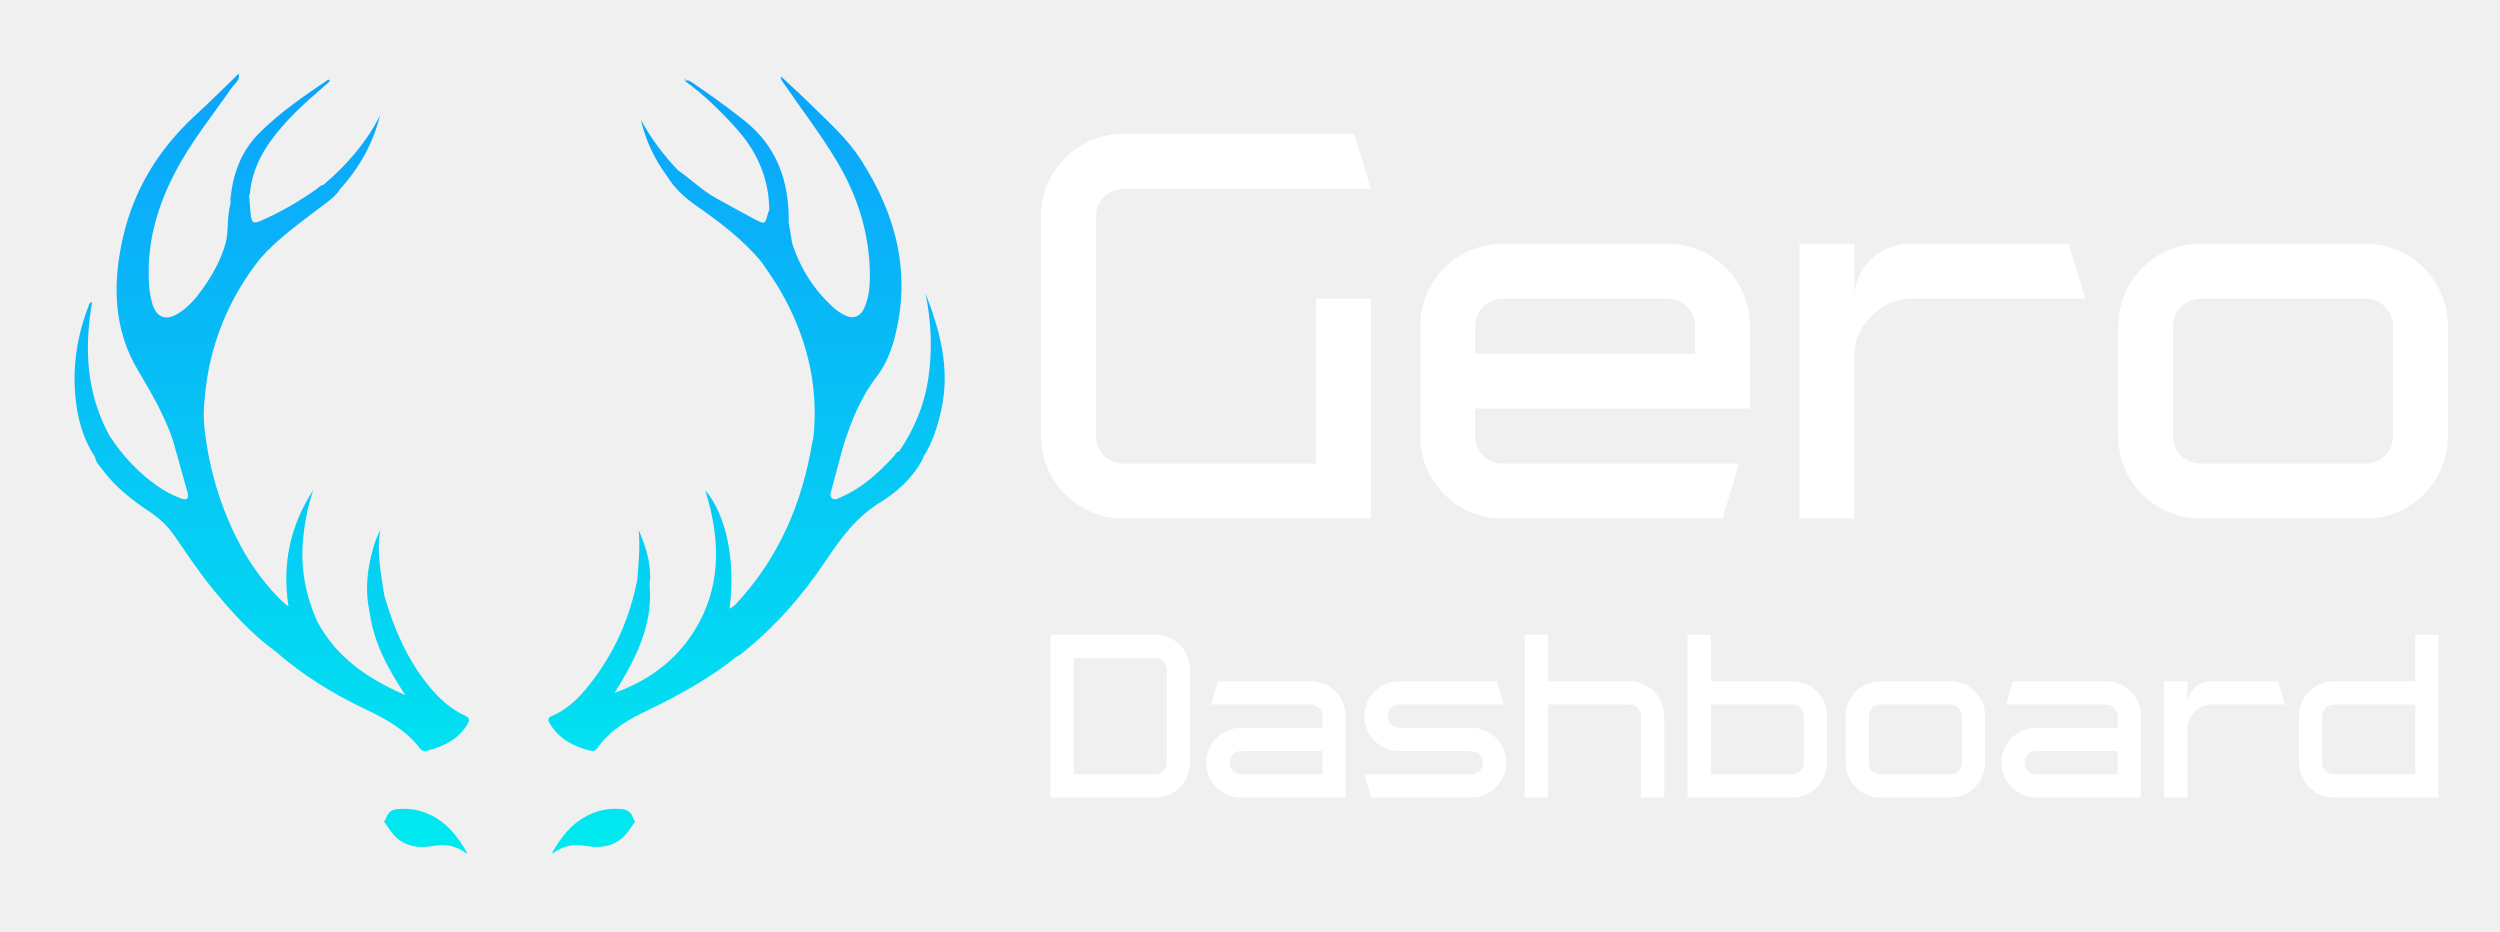
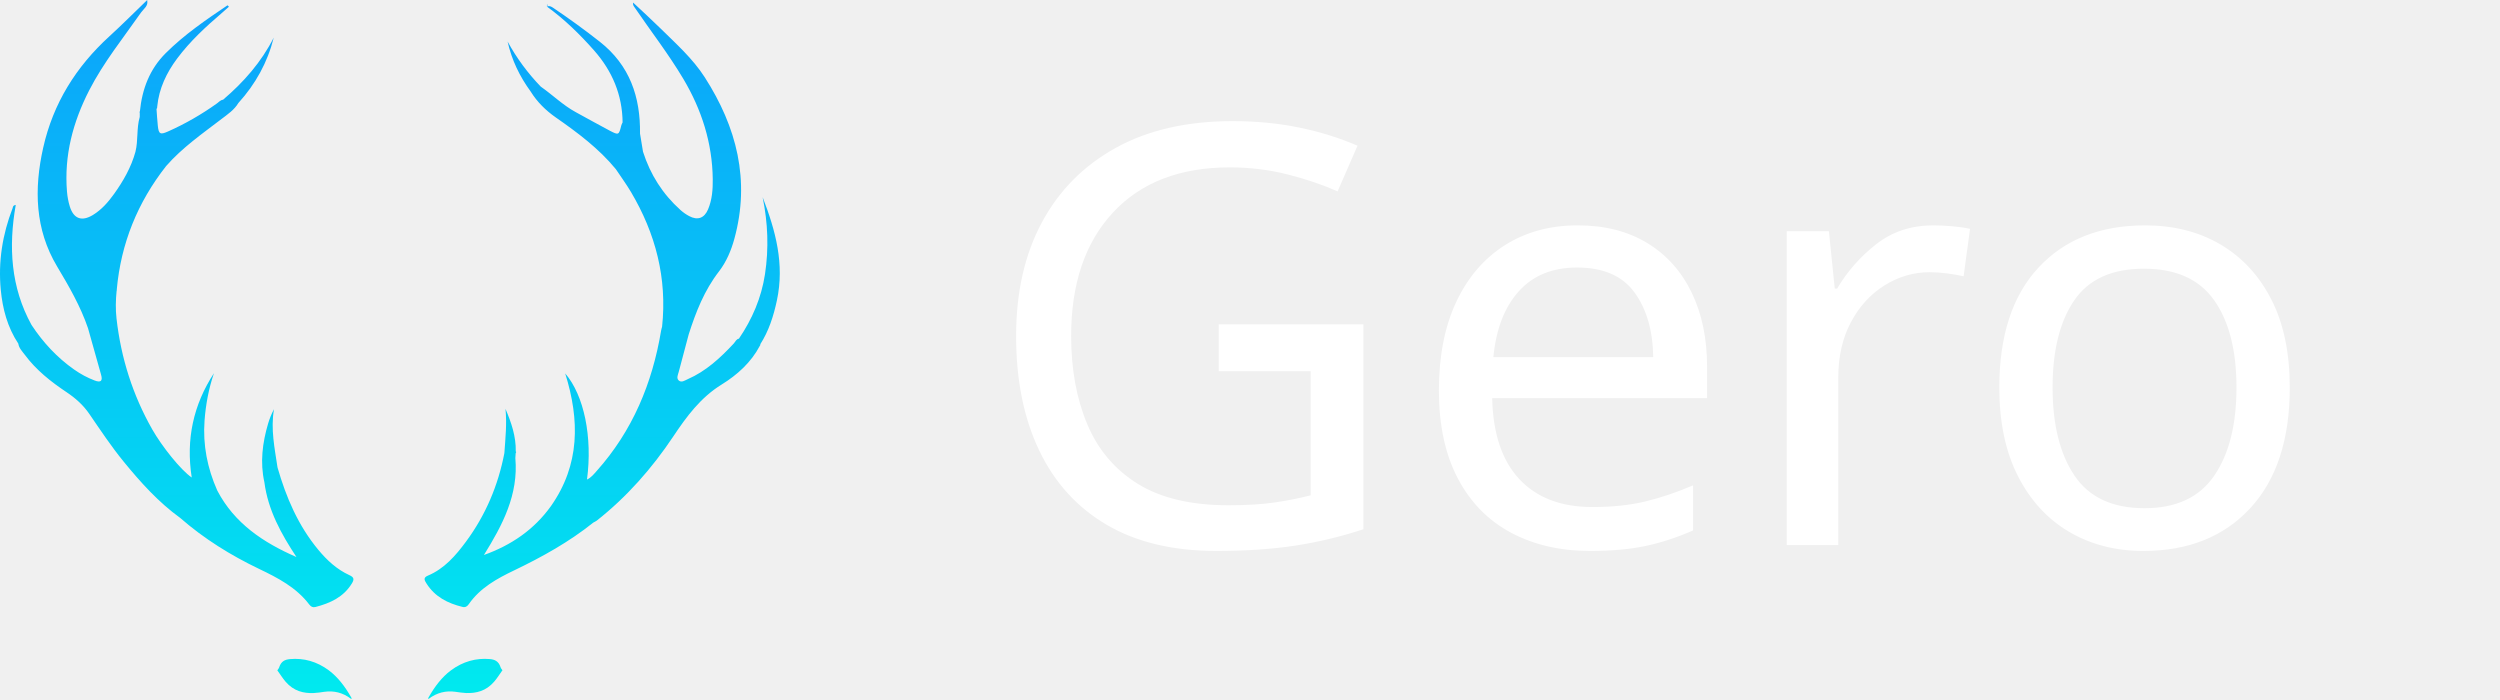
- <svg xmlns="http://www.w3.org/2000/svg" id="Layer_1" viewBox="0 0 4312.07 1606.46">
+ <svg xmlns="http://www.w3.org/2000/svg" id="Layer_1" data-name="Layer 1" viewBox="0 0 2860.35 799.77">
  <defs>
    <style>
      .cls-1 {
        fill: #fff;
+         font-family: TenbySevenLight, 'Tenby Seven';
+         font-size: 670px;
      }

      .cls-2 {
        fill: url(#linear-gradient);
      }
    </style>
-     <linearGradient id="linear-gradient" x1="879.02" y1="-4482.4" x2="879.02" y2="-3137.06" gradientTransform="translate(0 -3010.15) scale(1 -1)" gradientUnits="userSpaceOnUse">
+     <linearGradient id="linear-gradient" x1="446.11" y1="4577.92" x2="446.11" y2="3778.15" gradientTransform="translate(0 -3778.15)" gradientUnits="userSpaceOnUse">
      <stop offset="0" stop-color="#00eaef" />
      <stop offset="1" stop-color="#0ca3fb" />
    </linearGradient>
  </defs>
-   <path class="cls-2" d="M411.79,127v-.09c.99.27,1.98.54,2.96.81-.99-.18-2.07-.45-3.05-.63l.09-.09ZM1182.65,135.99l-1.35-.18c0,1.26,0,2.52-.09,3.77h0c.45-1.17.99-2.43,1.44-3.59ZM1596.42,506.64c10.15,49.14,12.04,98.46,4.49,148.05-6.92,45.19-24.43,86.24-50.13,123.97-5.3.99-6.83,5.93-9.88,9.25-25.96,27.85-53.63,53.54-89.02,68.9-5.21,2.25-11.77,7.37-17.25,2.07-4.49-4.4-1.17-10.78.27-16.26,6.29-23.99,12.76-47.97,19.13-71.96,13.74-43.12,30.09-84.8,58.21-121.19,14.37-18.6,23.54-40.34,29.73-62.97,30.9-112.65,4.49-215.06-56.95-310.82-23.18-36.11-55.25-64.59-85.52-94.41-17.07-16.8-34.86-32.97-52.37-49.41-.72,3.86.63,5.93,1.98,8,31.44,46.26,65.94,90.55,94.59,138.7,35.39,59.56,55.88,123.52,56.68,193.14.27,19.76-1.17,39.53-8.98,58.03-7.19,17.16-20.21,21.74-36.38,13.03-5.93-3.14-11.59-7.1-16.53-11.5-34.41-30.81-58.3-68.45-72.32-112.38-1.89-11.68-3.86-23.36-5.75-34.95.9-70.52-19.76-131.34-77.26-176.61-29.29-23.09-59.47-44.92-90.46-65.76-3.68-2.43-7.19-3.95-11.5-2.07,33.78,24.43,63.33,53.36,90.82,84.44,34.86,39.53,54.35,85.25,54.89,138.43h0c-.81,1.89-1.89,3.68-2.43,5.66-4.67,18.86-5.12,19.31-22.01,10.51-22.01-11.5-43.66-23.9-65.49-35.66-24.79-13.39-44.74-33.33-67.55-49.23-25.15-26.05-46.44-54.89-63.87-86.78,7.91,35.39,23.18,67.11,44.38,96.12,12.4,20.12,29.11,36.47,48.24,49.86,42.04,29.29,82.92,59.74,115.71,99.63,9.7,14.55,20.12,28.75,29.02,43.75,47.52,80.04,69.89,166.1,60.01,259.44-.63,2.52-1.53,4.94-1.89,7.46-16.89,101.51-55.07,193.23-124.33,270.58-5.21,5.84-10.15,12.22-18.33,16.17,10.87-81.66-5.57-161.97-41.95-204.28,28.21,90.01,28.48,175.89-27.49,255.49-32.61,45.46-76.54,75.19-128.91,93.97,35.75-57.58,66.66-115.97,60.46-186.49.18-3.14.45-6.29.63-9.34.36-.81.81-1.53,1.08-2.43,0-.27-.54-.63-.9-.99.63-29.11-8.62-55.7-19.76-82.02,2.87,28.66-.18,56.86-2.16,85.16-11.95,62.34-36.29,119.66-73.93,170.5-19.67,26.59-41.59,52.1-73.48,65.4-9.7,4.04-5.75,9.7-2.61,14.82,16.17,25.87,41.14,38.45,69.71,45.37,5.39,1.35,9.07-1.35,11.86-5.39,21.92-31.53,54.17-49.14,87.59-65.13,53.63-25.78,105.46-54.53,152.09-91.9,2.25-1.26,4.67-2.25,6.65-3.77,57.94-45.73,106.18-100.52,147.06-161.7,25.78-38.63,52.46-75.01,93.34-100.25,29.82-18.42,56.51-42.31,73.48-74.56.36-.63.9-1.26,1.08-1.98,0-.09-.18-.36-.45-.63,16.62-25.96,25.69-54.44,32.16-84.71,15-69.98-2.61-134.48-27.4-198.44l-.09.09ZM800.86,1233.75c-23.99-10.96-42.94-28.57-59.65-48.69-38.72-46.62-61.98-100.97-78.51-158.56-5.48-37.1-13.47-74.02-6.74-112.11-4.94,9.16-8.53,18.33-11.32,27.67-10.96,37.1-15.72,74.74-7.19,113.1,7.01,53.63,32.43,99.54,61.72,143.82-64.05-27.94-119.48-64.86-152.45-128.1-19.04-42.94-27.94-87.68-24.43-134.75,2.34-30.99,8-61.36,18.06-90.91-39.35,60.46-54.26,126.66-42.76,200.69-21.2-14.37-57.49-60.1-76-92.62-37.64-66.3-60.1-137.44-68.72-213.08-2.07-17.97-1.62-35.93.18-53.81.54-.72.63-1.44.27-2.25,8-88.67,40.07-167.72,94.95-237.61,31.08-35.57,69.71-62.34,106.9-90.82,11.68-8.89,24.34-17.43,32.25-30.63,32.97-36.38,56.06-78.07,68-125.77-23.81,47.07-57.76,85.61-97.47,119.48-5.03.54-8.08,4.49-11.77,7.1-29.64,21.2-61,39.26-94.32,54.08-15,6.65-17.88,5.03-19.58-11.41-1.08-10.78-1.71-21.56-2.52-32.34.72-.18,1.17-.72,1.17-1.44.09-.99.18-1.98.27-3.05,3.41-34.59,17.79-64.68,38.27-92.17,24.7-33.06,54.8-60.91,85.97-87.59,4.67-3.95,9.16-8.08,13.74-12.13-.9-.9-1.8-1.89-2.69-2.78-41.59,28.03-82.92,56.24-118.76,91.9-31.35,31.17-45.64,69.44-49.95,112.47l-.9.99s.72,1.08.72,1.17c.27-.36.36-.81.36-1.17,0,.45-.09.81-.36,1.17,0,2.78,0,5.57-.09,8.35-6.38,21.92-2.78,45.1-8.26,67.11-8.26,29.82-23.36,56.33-41.32,81.3-11.23,15.63-23.9,30.18-40.6,40.34-21.38,12.94-36.92,7.46-44.38-16.26-2.87-9.34-4.67-19.13-5.48-28.93-5.66-69.26,11.41-133.67,42.85-194.94,27.58-53.72,65.4-100.52,99.8-149.75,5.03-7.1,14.46-12.58,11.59-23.72h0c-24.17,23.27-47.88,47.16-72.68,69.8-64.14,58.57-108.16,128.91-127.29,214.16-17.88,79.41-15.99,157.3,26.77,228.72,22.91,38.36,45.01,76.54,59.47,118.85,8.35,29.82,16.62,59.74,25.15,89.47,3.68,12.76-1.26,15.36-12.31,11.14-14.01-5.3-27.13-12.4-39.44-21.02-33.06-23.18-59.92-52.28-82.11-85.88-40.07-72.76-44.47-150.47-30.36-231.05-5.66.9-5.3,4.22-6.02,6.2-19.58,50.58-27.94,103.13-22.82,157.12,3.5,36.83,12.94,72.23,33.78,103.67,1.26,8.71,7.46,14.64,12.31,21.2,21.92,29.64,50.4,52.1,80.67,72.32,17.07,11.41,31.89,24.61,43.57,41.59,21.38,31.17,42.31,62.79,66.3,92.08,32.52,39.8,66.75,77.89,108.7,108.25,45.9,40.07,97.2,71.96,152,98.19,36.2,17.34,71.51,35.66,96.48,68.54,3.23,4.31,7.01,6.02,12.04,4.67,28.21-7.37,53.63-18.86,69.8-45.1,4.76-7.73,4.76-11.95-4.67-16.17l-.18-.09ZM761.78,1417.28c-23.54-17.52-48.87-24.17-75.01-21.83-9.34.81-17.07,3.86-20.84,15.81-.72,2.25-2.34,3.86-3.59,5.75,5.3,7.28,10.15,15.18,15.81,21.83,15.81,18.33,34.59,22.64,53.99,21.92,7.01-.27,14.01-1.44,20.93-2.43,17.97-2.43,35.21,1.35,51.65,13.92,1.08-1.44.18-2.52-.54-3.68-11.68-20.57-25.6-38.72-42.49-51.29h.09ZM1071.26,1395.36c-26.14-2.25-51.47,4.4-75.01,21.92-16.89,12.58-30.81,30.72-42.49,51.29-.63,1.17-1.62,2.25-.54,3.68,16.44-12.58,33.69-16.35,51.65-13.92,7.01.9,13.92,2.16,20.93,2.43,19.4.63,38.18-3.68,53.99-22.01,5.75-6.65,10.6-14.55,15.81-21.83-1.26-1.89-2.87-3.5-3.59-5.75-3.77-11.95-11.59-15-20.84-15.81h.09Z" />
-   <g>
-     <path class="cls-1" d="M1937.85,894.37c-78.75,0-142.18-63.43-142.18-142.18v-379.15c0-78.75,63.43-142.18,142.18-142.18h398.11l28.44,94.79h-426.54c-26.61,0-47.39,20.78-47.39,47.39v379.15c0,26.61,20.78,47.39,47.39,47.39h331.75v-284.36h94.79v379.15h-426.54,0Z" />
-     <path class="cls-1" d="M2876.24,420.44c78.75,0,142.18,63.43,142.18,142.18v142.18h-473.93v47.39c0,26.61,20.78,47.39,47.39,47.39h407.58l-28.44,94.79h-379.15c-78.75,0-142.18-63.43-142.18-142.18v-189.57c0-78.75,63.43-142.18,142.18-142.18h284.36ZM2591.88,515.22c-26.61,0-47.39,20.78-47.39,47.39v47.39h379.15v-47.39c0-26.61-20.78-47.39-47.39-47.39h-284.36Z" />
-     <path class="cls-1" d="M3568.19,420.44l28.44,94.79h-303.32c-47.39,0-94.79,47.39-94.79,94.79v284.36h-94.79v-473.93h94.79v87.13c3.83-48.3,44.48-87.13,94.79-87.13h274.88Z" />
-     <path class="cls-1" d="M3795.68,894.37c-78.75,0-142.18-63.43-142.18-142.18v-189.57c0-78.75,63.43-142.18,142.18-142.18h284.36c78.75,0,142.18,63.43,142.18,142.18v189.57c0,78.75-63.43,142.18-142.18,142.18h-284.36ZM4080.04,799.58c26.61,0,47.39-20.78,47.39-47.39v-189.57c0-26.61-20.78-47.39-47.39-47.39h-284.36c-26.61,0-47.39,20.78-47.39,47.39v189.57c0,26.61,20.78,47.39,47.39,47.39h284.36Z" />
-     <path class="cls-1" d="M2052.51,1315.44c0,33.36-26.8,60.15-60.15,60.15h-180.46v-280.72h180.46c33.36,0,60.15,26.8,60.15,60.15v160.41ZM2012.41,1155.03c0-11.3-8.75-20.05-20.05-20.05h-140.36v200.51h140.36c11.3,0,20.05-8.75,20.05-20.05v-160.41Z" />
-     <path class="cls-1" d="M2088.6,1215.19l12.03-40.1h160.41c33.36,0,60.15,26.8,60.15,60.15v140.36h-180.46c-33.36,0-60.15-26.8-60.15-60.15s26.8-60.15,60.15-60.15h140.36v-20.05c0-11.3-8.75-20.05-20.05-20.05h-172.44ZM2281.09,1335.49v-40.1h-140.36c-11.3,0-20.05,8.75-20.05,20.05s8.75,20.05,20.05,20.05h140.36Z" />
-     <path class="cls-1" d="M2413.43,1295.39c-33.36,0-60.15-26.8-60.15-60.15s26.8-60.15,60.15-60.15h168.43l12.03,40.1h-180.46c-11.3,0-20.05,8.75-20.05,20.05s8.02,20.05,24.06,20.05h120.31c33.36,0,60.15,26.8,60.15,60.15s-26.8,60.15-60.15,60.15h-172.44l-12.03-40.1h184.47c11.3,0,20.05-8.75,20.05-20.05s-8.02-20.05-24.06-20.05h-120.31Z" />
-     <path class="cls-1" d="M2629.98,1094.88h40.1v80.2h140.36c33.36,0,60.15,26.8,60.15,60.15v140.36h-40.1v-140.36c0-11.3-8.75-20.05-20.05-20.05h-140.36v160.41h-40.1v-280.72Z" />
-     <path class="cls-1" d="M3091.16,1175.09c33.36,0,60.15,26.8,60.15,60.15v80.2c0,33.36-26.8,60.15-60.15,60.15h-180.46v-280.72h40.1v80.2h140.36ZM3111.21,1235.24c0-11.3-8.75-20.05-20.05-20.05h-140.36v120.31h140.36c11.3,0,20.05-8.75,20.05-20.05v-80.2Z" />
-     <path class="cls-1" d="M3243.54,1375.6c-33.36,0-60.15-26.8-60.15-60.15v-80.2c0-33.36,26.8-60.15,60.15-60.15h120.31c33.36,0,60.15,26.8,60.15,60.15v80.2c0,33.36-26.8,60.15-60.15,60.15h-120.31ZM3363.85,1335.49c11.3,0,20.05-8.75,20.05-20.05v-80.2c0-11.3-8.75-20.05-20.05-20.05h-120.31c-11.3,0-20.05,8.75-20.05,20.05v80.2c0,11.3,8.75,20.05,20.05,20.05h120.31Z" />
-     <path class="cls-1" d="M3460.1,1215.19l12.03-40.1h160.41c33.36,0,60.15,26.8,60.15,60.15v140.36h-180.46c-33.36,0-60.15-26.8-60.15-60.15s26.8-60.15,60.15-60.15h140.36v-20.05c0-11.3-8.75-20.05-20.05-20.05h-172.44ZM3652.59,1335.49v-40.1h-140.36c-11.3,0-20.05,8.75-20.05,20.05s8.75,20.05,20.05,20.05h140.36Z" />
-     <path class="cls-1" d="M3929.29,1175.09l12.03,40.1h-128.33c-20.05,0-40.1,20.05-40.1,40.1v120.31h-40.1v-200.51h40.1v36.82c1.64-20.42,18.78-36.82,40.1-36.82h116.3Z" />
-     <path class="cls-1" d="M4165.89,1175.09v-80.2h40.1v280.72h-180.46c-33.36,0-60.15-26.8-60.15-60.15v-80.2c0-33.36,26.8-60.15,60.15-60.15h140.36ZM4005.48,1315.44c0,11.3,8.75,20.05,20.05,20.05h140.36v-120.31h-140.36c-11.3,0-20.05,8.75-20.05,20.05v80.2Z" />
-   </g>
+   <path class="cls-2" d="M168.35.05v-.05c.59.16,1.18.32,1.76.48-.59-.11-1.23-.27-1.81-.37,0,0,.05-.05.05-.05ZM626.61,5.4l-.8-.11c0,.75,0,1.5-.05,2.24h0c.27-.7.59-1.44.86-2.13h0ZM872.58,225.74c6.03,29.21,7.16,58.53,2.67,88.01-4.11,26.86-14.52,51.27-29.8,73.7-3.15.59-4.06,3.53-5.87,5.5-15.43,16.56-31.88,31.83-52.92,40.96-3.1,1.34-7,4.38-10.25,1.23-2.67-2.62-.7-6.41.16-9.67,3.74-14.26,7.59-28.52,11.37-42.78,8.17-25.63,17.89-50.41,34.6-72.04,8.54-11.06,13.99-23.98,17.67-37.43,18.37-66.97,2.67-127.85-33.86-184.77-13.78-21.47-32.84-38.4-50.84-56.12-10.15-9.99-20.72-19.6-31.13-29.37-.43,2.29.37,3.53,1.18,4.76,18.69,27.5,39.2,53.83,56.23,82.45,21.04,35.41,33.22,73.43,33.69,114.82.16,11.75-.7,23.5-5.34,34.5-4.27,10.2-12.01,12.92-21.63,7.75-3.53-1.87-6.89-4.22-9.83-6.84-20.46-18.32-34.66-40.69-42.99-66.81-1.12-6.94-2.29-13.89-3.42-20.78.54-41.92-11.75-78.08-45.93-104.99-17.41-13.73-35.35-26.7-53.78-39.09-2.19-1.44-4.27-2.35-6.84-1.23,20.08,14.52,37.65,31.72,53.99,50.2,20.72,23.5,32.31,50.68,32.63,82.29h0c-.48,1.12-1.12,2.19-1.44,3.36-2.78,11.21-3.04,11.48-13.08,6.25-13.08-6.84-25.95-14.21-38.93-21.2-14.74-7.96-26.6-19.81-40.16-29.27-14.95-15.49-27.61-32.63-37.97-51.59,4.7,21.04,13.78,39.9,26.38,57.14,7.37,11.96,17.31,21.68,28.68,29.64,24.99,17.41,49.29,35.51,68.79,59.23,5.77,8.65,11.96,17.09,17.25,26.01,28.25,47.58,41.55,98.74,35.67,154.23-.37,1.5-.91,2.94-1.12,4.43-10.04,60.35-32.74,114.87-73.91,160.85-3.1,3.47-6.03,7.26-10.9,9.61,6.46-48.54-3.31-96.29-24.94-121.44,16.77,53.51,16.93,104.56-16.34,151.88-19.39,27.02-45.5,44.7-76.63,55.86,21.25-34.23,39.63-68.94,35.94-110.86.11-1.87.27-3.74.37-5.55.21-.48.48-.91.64-1.44,0-.16-.32-.37-.54-.59.37-17.31-5.12-33.11-11.75-48.76,1.71,17.04-.11,33.8-1.28,50.63-7.1,37.06-21.57,71.13-43.95,101.36-11.69,15.81-24.72,30.97-43.68,38.88-5.77,2.4-3.42,5.77-1.55,8.81,9.61,15.38,24.46,22.86,41.44,26.97,3.2.8,5.39-.8,7.05-3.2,13.03-18.74,32.2-29.21,52.07-38.72,31.88-15.33,62.69-32.42,90.41-54.63,1.34-.75,2.78-1.34,3.95-2.24,34.44-27.19,63.12-59.76,87.42-96.13,15.33-22.96,31.19-44.59,55.49-59.6,17.73-10.95,33.59-25.15,43.68-44.32.21-.37.54-.75.64-1.18,0-.05-.11-.21-.27-.37,9.88-15.43,15.27-32.36,19.12-50.36,8.92-41.6-1.55-79.94-16.29-117.97l-.05.05h0ZM399.64,657.99c-14.26-6.52-25.53-16.98-35.46-28.94-23.02-27.71-36.85-60.02-46.67-94.26-3.26-22.05-8.01-44-4.01-66.65-2.94,5.45-5.07,10.9-6.73,16.45-6.52,22.05-9.35,44.43-4.27,67.24,4.17,31.88,19.28,59.17,36.69,85.5-38.08-16.61-71.03-38.56-90.63-76.15-11.32-25.53-16.61-52.12-14.52-80.11,1.39-18.42,4.76-36.48,10.74-54.04-23.39,35.94-32.26,75.3-25.42,119.3-12.6-8.54-34.18-35.73-45.18-55.06-22.38-39.41-35.73-81.7-40.85-126.67-1.23-10.68-.96-21.36.11-31.99.32-.43.37-.86.16-1.34,4.76-52.71,23.82-99.71,56.45-141.25,18.48-21.15,41.44-37.06,63.55-53.99,6.94-5.28,14.47-10.36,19.17-18.21,19.6-21.63,33.33-46.41,40.42-74.77-14.15,27.98-34.34,50.89-57.94,71.03-2.99.32-4.8,2.67-7,4.22-17.62,12.6-36.26,23.34-56.07,32.15-8.92,3.95-10.63,2.99-11.64-6.78-.64-6.41-1.02-12.82-1.5-19.23.43-.11.7-.43.7-.86.05-.59.11-1.18.16-1.81,2.03-20.56,10.58-38.45,22.75-54.79,14.68-19.65,32.58-36.21,51.11-52.07,2.78-2.35,5.45-4.8,8.17-7.21-.54-.54-1.07-1.12-1.6-1.65-24.72,16.66-49.29,33.43-70.6,54.63-18.64,18.53-27.13,41.28-29.69,66.86l-.54.59s.43.64.43.7c.16-.21.21-.48.21-.7,0,.27-.05.48-.21.7,0,1.65,0,3.31-.05,4.96-3.79,13.03-1.65,26.81-4.91,39.9-4.91,17.73-13.89,33.49-24.56,48.33-6.68,9.29-14.21,17.94-24.14,23.98-12.71,7.69-21.95,4.43-26.38-9.67-1.71-5.55-2.78-11.37-3.26-17.2-3.36-41.17,6.78-79.46,25.47-115.89,16.4-31.94,38.88-59.76,59.33-89.02,2.99-4.22,8.6-7.48,6.89-14.1h0c-14.37,13.83-28.46,28.04-43.21,41.49-38.13,34.82-64.3,76.63-75.67,127.31-10.63,47.21-9.51,93.51,15.91,135.97,13.62,22.8,26.76,45.5,35.35,70.65,4.96,17.73,9.88,35.51,14.95,53.19,2.19,7.59-.75,9.13-7.32,6.62-8.33-3.15-16.13-7.37-23.45-12.5-19.65-13.78-35.62-31.08-48.81-51.05-23.82-43.25-26.44-89.45-18.05-137.35-3.36.54-3.15,2.51-3.58,3.69-11.64,30.07-16.61,61.31-13.57,93.4,2.08,21.89,7.69,42.94,20.08,61.63.75,5.18,4.43,8.7,7.32,12.6,13.03,17.62,29.96,30.97,47.96,42.99,10.15,6.78,18.96,14.63,25.9,24.72,12.71,18.53,25.15,37.33,39.41,54.74,19.33,23.66,39.68,46.3,64.62,64.35,27.29,23.82,57.78,42.78,90.36,58.37,21.52,10.31,42.51,21.2,57.35,40.75,1.92,2.56,4.17,3.58,7.16,2.78,16.77-4.38,31.88-11.21,41.49-26.81,2.83-4.6,2.83-7.1-2.78-9.61l-.11-.05h0ZM376.41,767.09c-13.99-10.42-29.05-14.37-44.59-12.98-5.55.48-10.15,2.29-12.39,9.4-.43,1.34-1.39,2.29-2.13,3.42,3.15,4.33,6.03,9.02,9.4,12.98,9.4,10.9,20.56,13.46,32.1,13.03,4.17-.16,8.33-.86,12.44-1.44,10.68-1.44,20.93.8,30.7,8.28.64-.86.11-1.5-.32-2.19-6.94-12.23-15.22-23.02-25.26-30.49h.05ZM560.39,754.06c-15.54-1.34-30.6,2.62-44.59,13.03-10.04,7.48-18.32,18.26-25.26,30.49-.37.7-.96,1.34-.32,2.19,9.77-7.48,20.03-9.72,30.7-8.28,4.17.54,8.28,1.28,12.44,1.44,11.53.37,22.7-2.19,32.1-13.08,3.42-3.95,6.3-8.65,9.4-12.98-.75-1.12-1.71-2.08-2.13-3.42-2.24-7.1-6.89-8.92-12.39-9.4h.05,0Z" />
+   <text class="cls-1" transform="translate(1121.695 623.6616)">
+     <tspan x="0" y="0">Gero</tspan>
+   </text>
</svg>
